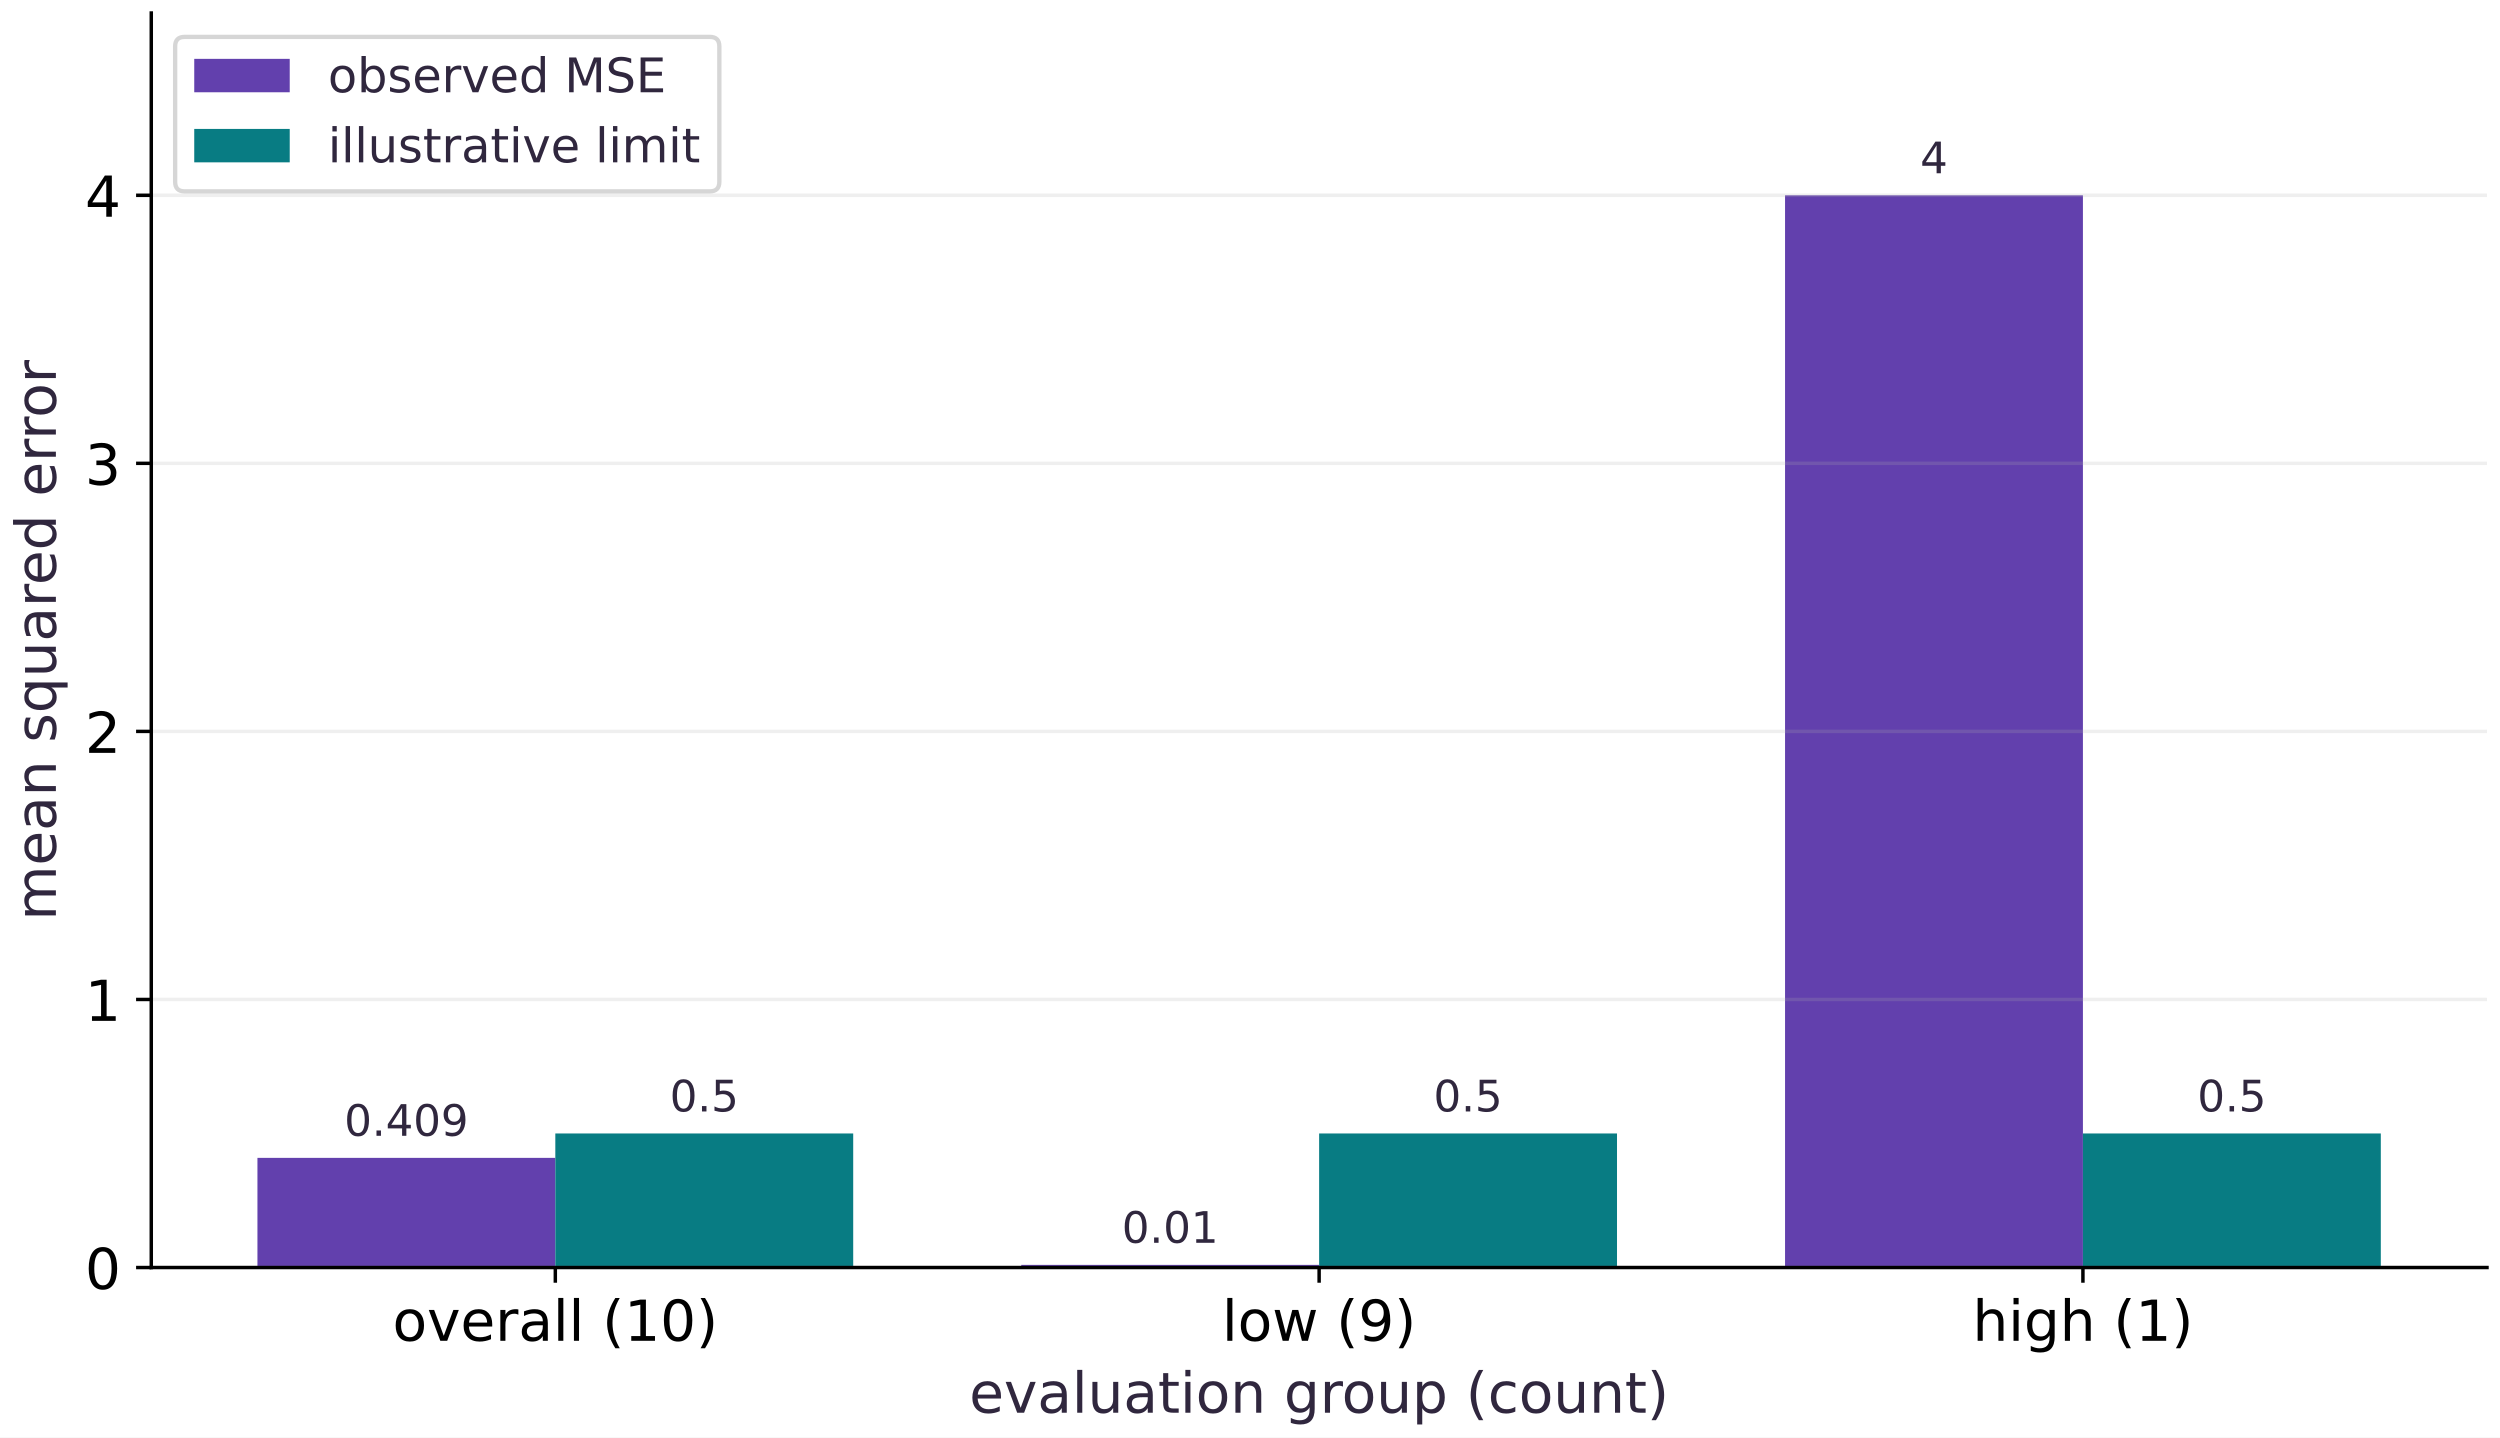
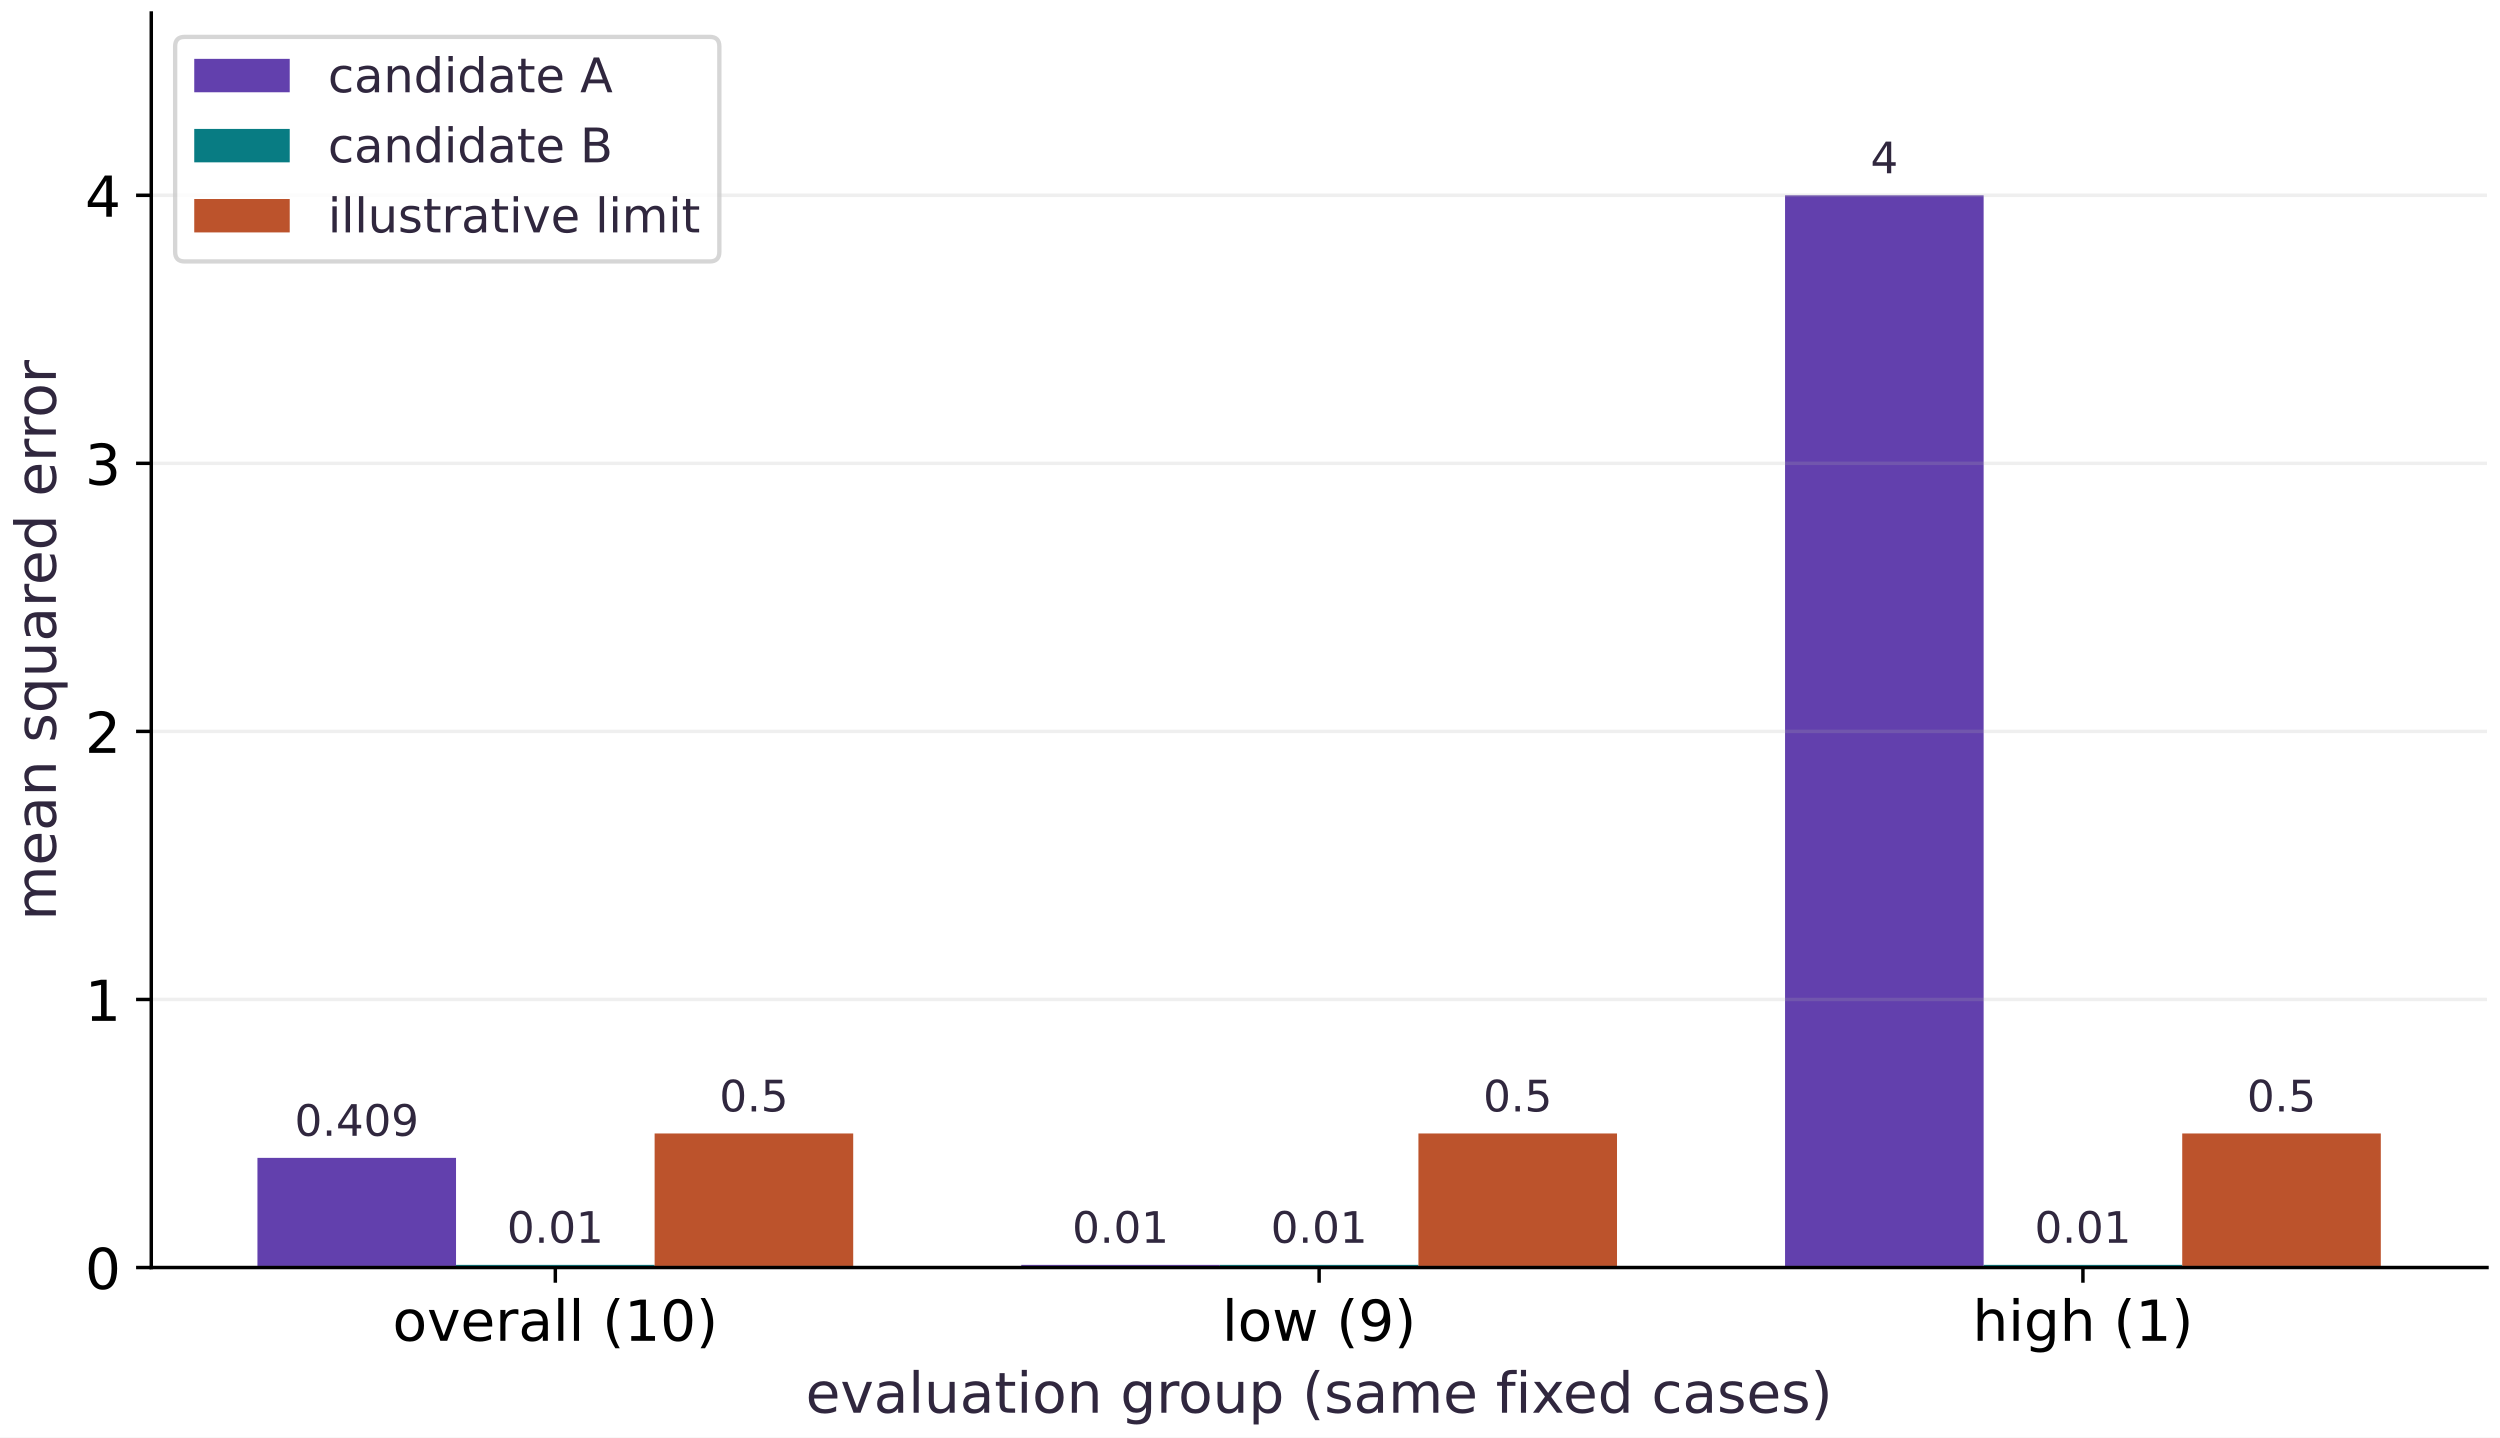
<svg xmlns="http://www.w3.org/2000/svg" xmlns:xlink="http://www.w3.org/1999/xlink" width="576pt" height="331.2pt" viewBox="0 0 576 331.2" version="1.1">
  <defs>
    <style type="text/css">*{stroke-linejoin: round; stroke-linecap: butt}</style>
  </defs>
  <g id="figure_1">
    <g id="patch_1">
      <path d="M 0 331.2 L 576 331.2 L 576 0 L 0 0 z " style="fill: #ffffff" />
    </g>
    <g id="axes_1">
      <g id="patch_2">
        <path d="M 34.853 292.037 L 573 292.037 L 573 3 L 34.853 3 z " style="fill: #ffffff" />
      </g>
      <g id="patch_3">
-         <path d="M 59.314 292.037 L 127.946 292.037 L 127.946 266.777 L 59.314 266.777 z " clip-path="url(#p3dab60094a)" style="fill: #6240ad" />
+         <path d="M 59.314 292.037 L 105.069 292.037 L 105.069 266.777 L 59.314 266.777 z " clip-path="url(#p3dab60094a)" style="fill: #6240ad" />
      </g>
      <g id="patch_4">
-         <path d="M 235.294 292.037 L 303.926 292.037 L 303.926 291.419 L 235.294 291.419 z " clip-path="url(#p3dab60094a)" style="fill: #6240ad" />
+         <path d="M 235.294 292.037 L 281.049 292.037 L 281.049 291.419 L 235.294 291.419 z " clip-path="url(#p3dab60094a)" style="fill: #6240ad" />
      </g>
      <g id="patch_5">
-         <path d="M 411.274 292.037 L 479.906 292.037 L 479.906 44.997 L 411.274 44.997 z " clip-path="url(#p3dab60094a)" style="fill: #6240ad" />
+         <path d="M 411.274 292.037 L 457.029 292.037 L 457.029 44.997 L 411.274 44.997 z " clip-path="url(#p3dab60094a)" style="fill: #6240ad" />
      </g>
      <g id="patch_6">
-         <path d="M 127.946 292.037 L 196.579 292.037 L 196.579 261.157 L 127.946 261.157 z " clip-path="url(#p3dab60094a)" style="fill: #087c83" />
+         <path d="M 105.069 292.037 L 150.824 292.037 L 150.824 291.419 L 105.069 291.419 z " clip-path="url(#p3dab60094a)" style="fill: #087c83" />
      </g>
      <g id="patch_7">
-         <path d="M 303.926 292.037 L 372.559 292.037 L 372.559 261.157 L 303.926 261.157 z " clip-path="url(#p3dab60094a)" style="fill: #087c83" />
+         <path d="M 281.049 292.037 L 326.804 292.037 L 326.804 291.419 L 281.049 291.419 z " clip-path="url(#p3dab60094a)" style="fill: #087c83" />
      </g>
      <g id="patch_8">
-         <path d="M 479.906 292.037 L 548.539 292.037 L 548.539 261.157 L 479.906 261.157 z " clip-path="url(#p3dab60094a)" style="fill: #087c83" />
+         <path d="M 457.029 292.037 L 502.784 292.037 L 502.784 291.419 L 457.029 291.419 z " clip-path="url(#p3dab60094a)" style="fill: #087c83" />
+       </g>
+       <g id="patch_9">
+         <path d="M 150.824 292.037 L 196.579 292.037 L 196.579 261.157 L 150.824 261.157 z " clip-path="url(#p3dab60094a)" style="fill: #bc532c" />
+       </g>
+       <g id="patch_10">
+         <path d="M 326.804 292.037 L 372.559 292.037 L 372.559 261.157 L 326.804 261.157 z " clip-path="url(#p3dab60094a)" style="fill: #bc532c" />
+       </g>
+       <g id="patch_11">
+         <path d="M 502.784 292.037 L 548.539 292.037 L 548.539 261.157 L 502.784 261.157 z " clip-path="url(#p3dab60094a)" style="fill: #bc532c" />
      </g>
      <g id="matplotlib.axis_1">
        <g id="xtick_1">
          <g id="line2d_1">
            <defs>
              <path id="m6f73bdba5a" d="M 0 0 L 0 3.5 " style="stroke: #000000; stroke-width: 0.8" />
            </defs>
            <g>
              <use xlink:href="#m6f73bdba5a" x="127.946" y="292.037" style="stroke: #000000; stroke-width: 0.8" />
            </g>
          </g>
          <g id="text_1">
            <text style="font-size: 13px; font-family: 'DejaVu Sans'; text-anchor: middle" x="127.946" y="308.915" transform="rotate(-0 127.9464 308.9146)">overall (10)</text>
          </g>
        </g>
        <g id="xtick_2">
          <g id="line2d_2">
            <g>
              <use xlink:href="#m6f73bdba5a" x="303.926" y="292.037" style="stroke: #000000; stroke-width: 0.8" />
            </g>
          </g>
          <g id="text_2">
            <text style="font-size: 13px; font-family: 'DejaVu Sans'; text-anchor: middle" x="303.926" y="308.915" transform="rotate(-0 303.9264 308.9146)">low (9)</text>
          </g>
        </g>
        <g id="xtick_3">
          <g id="line2d_3">
            <g>
              <use xlink:href="#m6f73bdba5a" x="479.906" y="292.037" style="stroke: #000000; stroke-width: 0.8" />
            </g>
          </g>
          <g id="text_3">
            <text style="font-size: 13px; font-family: 'DejaVu Sans'; text-anchor: middle" x="479.906" y="308.915" transform="rotate(-0 479.9064 308.9146)">high (1)</text>
          </g>
        </g>
        <g id="text_4">
-           <text style="font-size: 13px; font-family: 'DejaVu Sans'; text-anchor: middle; fill: #30273e" x="303.926" y="325.496" transform="rotate(-0 303.9264 325.4962)">evaluation group (count)</text>
+           <text style="font-size: 13px; font-family: 'DejaVu Sans'; text-anchor: middle; fill: #30273e" x="303.926" y="325.496" transform="rotate(-0 303.9264 325.4962)">evaluation group (same fixed cases)</text>
        </g>
      </g>
      <g id="matplotlib.axis_2">
        <g id="ytick_1">
          <g id="line2d_4">
            <path d="M 34.853 292.037 L 573 292.037 " clip-path="url(#p3dab60094a)" style="fill: none; stroke: #b0b0b0; stroke-opacity: 0.2; stroke-width: 0.8; stroke-linecap: square" />
          </g>
          <g id="line2d_5">
            <defs>
              <path id="m774c05be5a" d="M 0 0 L -3.5 0 " style="stroke: #000000; stroke-width: 0.8" />
            </defs>
            <g>
              <use xlink:href="#m774c05be5a" x="34.853" y="292.037" style="stroke: #000000; stroke-width: 0.8" />
            </g>
          </g>
          <g id="text_5">
            <text style="font-size: 13px; font-family: 'DejaVu Sans'; text-anchor: end" x="27.853" y="296.976" transform="rotate(-0 27.85305 296.9756)">0</text>
          </g>
        </g>
        <g id="ytick_2">
          <g id="line2d_6">
            <path d="M 34.853 230.277 L 573 230.277 " clip-path="url(#p3dab60094a)" style="fill: none; stroke: #b0b0b0; stroke-opacity: 0.2; stroke-width: 0.8; stroke-linecap: square" />
          </g>
          <g id="line2d_7">
            <g>
              <use xlink:href="#m774c05be5a" x="34.853" y="230.277" style="stroke: #000000; stroke-width: 0.8" />
            </g>
          </g>
          <g id="text_6">
            <text style="font-size: 13px; font-family: 'DejaVu Sans'; text-anchor: end" x="27.853" y="235.216" transform="rotate(-0 27.85305 235.2157)">1</text>
          </g>
        </g>
        <g id="ytick_3">
          <g id="line2d_8">
            <path d="M 34.853 168.517 L 573 168.517 " clip-path="url(#p3dab60094a)" style="fill: none; stroke: #b0b0b0; stroke-opacity: 0.2; stroke-width: 0.8; stroke-linecap: square" />
          </g>
          <g id="line2d_9">
            <g>
              <use xlink:href="#m774c05be5a" x="34.853" y="168.517" style="stroke: #000000; stroke-width: 0.8" />
            </g>
          </g>
          <g id="text_7">
            <text style="font-size: 13px; font-family: 'DejaVu Sans'; text-anchor: end" x="27.853" y="173.456" transform="rotate(-0 27.85305 173.4558)">2</text>
          </g>
        </g>
        <g id="ytick_4">
          <g id="line2d_10">
            <path d="M 34.853 106.757 L 573 106.757 " clip-path="url(#p3dab60094a)" style="fill: none; stroke: #b0b0b0; stroke-opacity: 0.2; stroke-width: 0.8; stroke-linecap: square" />
          </g>
          <g id="line2d_11">
            <g>
              <use xlink:href="#m774c05be5a" x="34.853" y="106.757" style="stroke: #000000; stroke-width: 0.8" />
            </g>
          </g>
          <g id="text_8">
            <text style="font-size: 13px; font-family: 'DejaVu Sans'; text-anchor: end" x="27.853" y="111.696" transform="rotate(-0 27.85305 111.6959)">3</text>
          </g>
        </g>
        <g id="ytick_5">
          <g id="line2d_12">
            <path d="M 34.853 44.997 L 573 44.997 " clip-path="url(#p3dab60094a)" style="fill: none; stroke: #b0b0b0; stroke-opacity: 0.2; stroke-width: 0.8; stroke-linecap: square" />
          </g>
          <g id="line2d_13">
            <g>
              <use xlink:href="#m774c05be5a" x="34.853" y="44.997" style="stroke: #000000; stroke-width: 0.8" />
            </g>
          </g>
          <g id="text_9">
            <text style="font-size: 13px; font-family: 'DejaVu Sans'; text-anchor: end" x="27.853" y="49.936" transform="rotate(-0 27.85305 49.93597)">4</text>
          </g>
        </g>
        <g id="text_10">
          <text style="font-size: 13px; font-family: 'DejaVu Sans'; text-anchor: middle; fill: #30273e" x="12.878" y="147.518" transform="rotate(-90 12.87821 147.5184)">mean squared error</text>
        </g>
      </g>
-       <g id="patch_9">
+       <g id="patch_12">
        <path d="M 34.853 292.037 L 34.853 3 " style="fill: none; stroke: #000000; stroke-width: 0.8; stroke-linejoin: miter; stroke-linecap: square" />
      </g>
-       <g id="patch_10">
+       <g id="patch_13">
        <path d="M 34.853 292.037 L 573 292.037 " style="fill: none; stroke: #000000; stroke-width: 0.8; stroke-linejoin: miter; stroke-linecap: square" />
      </g>
      <g id="text_11">
-         <text style="font-size: 10px; font-family: 'DejaVu Sans'; text-anchor: middle; fill: #30273e" x="93.63" y="261.697" transform="rotate(-0 93.63036 261.6971)">0.409</text>
+         <text style="font-size: 10px; font-family: 'DejaVu Sans'; text-anchor: middle; fill: #30273e" x="82.192" y="261.697" transform="rotate(-0 82.19166 261.6971)">0.409</text>
      </g>
      <g id="text_12">
-         <text style="font-size: 10px; font-family: 'DejaVu Sans'; text-anchor: middle; fill: #30273e" x="269.61" y="286.339" transform="rotate(-0 269.6103 286.3393)">0.01</text>
+         <text style="font-size: 10px; font-family: 'DejaVu Sans'; text-anchor: middle; fill: #30273e" x="258.172" y="286.339" transform="rotate(-0 258.1716 286.3393)">0.01</text>
      </g>
      <g id="text_13">
-         <text style="font-size: 10px; font-family: 'DejaVu Sans'; text-anchor: middle; fill: #30273e" x="445.59" y="39.917" transform="rotate(-0 445.5903 39.91729)">4</text>
+         <text style="font-size: 10px; font-family: 'DejaVu Sans'; text-anchor: middle; fill: #30273e" x="434.152" y="39.917" transform="rotate(-0 434.1516 39.91729)">4</text>
      </g>
      <g id="text_14">
-         <text style="font-size: 10px; font-family: 'DejaVu Sans'; text-anchor: middle; fill: #30273e" x="162.263" y="256.077" transform="rotate(-0 162.2625 256.077)">0.5</text>
+         <text style="font-size: 10px; font-family: 'DejaVu Sans'; text-anchor: middle; fill: #30273e" x="127.946" y="286.339" transform="rotate(-0 127.9464 286.3393)">0.01</text>
      </g>
      <g id="text_15">
-         <text style="font-size: 10px; font-family: 'DejaVu Sans'; text-anchor: middle; fill: #30273e" x="338.242" y="256.077" transform="rotate(-0 338.2425 256.077)">0.5</text>
+         <text style="font-size: 10px; font-family: 'DejaVu Sans'; text-anchor: middle; fill: #30273e" x="303.926" y="286.339" transform="rotate(-0 303.9264 286.3393)">0.01</text>
      </g>
      <g id="text_16">
-         <text style="font-size: 10px; font-family: 'DejaVu Sans'; text-anchor: middle; fill: #30273e" x="514.222" y="256.077" transform="rotate(-0 514.2225 256.077)">0.5</text>
+         <text style="font-size: 10px; font-family: 'DejaVu Sans'; text-anchor: middle; fill: #30273e" x="479.906" y="286.339" transform="rotate(-0 479.9064 286.3393)">0.01</text>
+       </g>
+       <g id="text_17">
+         <text style="font-size: 10px; font-family: 'DejaVu Sans'; text-anchor: middle; fill: #30273e" x="173.701" y="256.077" transform="rotate(-0 173.7012 256.077)">0.5</text>
+       </g>
+       <g id="text_18">
+         <text style="font-size: 10px; font-family: 'DejaVu Sans'; text-anchor: middle; fill: #30273e" x="349.681" y="256.077" transform="rotate(-0 349.6812 256.077)">0.5</text>
+       </g>
+       <g id="text_19">
+         <text style="font-size: 10px; font-family: 'DejaVu Sans'; text-anchor: middle; fill: #30273e" x="525.661" y="256.077" transform="rotate(-0 525.6612 256.077)">0.5</text>
      </g>
      <g id="legend_1">
-         <g id="patch_11">
-           <path d="M 42.553 44.092 L 163.536 44.092 Q 165.736 44.092 165.736 41.892 L 165.736 10.7 Q 165.736 8.5 163.536 8.5 L 42.553 8.5 Q 40.353 8.5 40.353 10.7 L 40.353 41.892 Q 40.353 44.092 42.553 44.092 z " style="fill: #ffffff; opacity: 0.8; stroke: #cccccc; stroke-linejoin: miter" />
-         </g>
-         <g id="patch_12">
+         <g id="patch_14">
+           <path d="M 42.553 60.238 L 163.536 60.238 Q 165.736 60.238 165.736 58.038 L 165.736 10.7 Q 165.736 8.5 163.536 8.5 L 42.553 8.5 Q 40.353 8.5 40.353 10.7 L 40.353 58.038 Q 40.353 60.238 42.553 60.238 z " style="fill: #ffffff; opacity: 0.8; stroke: #cccccc; stroke-linejoin: miter" />
+         </g>
+         <g id="patch_15">
          <path d="M 44.753 21.259 L 66.753 21.259 L 66.753 13.559 L 44.753 13.559 z " style="fill: #6240ad" />
        </g>
-         <g id="text_17">
-           <text style="font-size: 11px; font-family: 'DejaVu Sans'; text-anchor: start; fill: #30273e" x="75.553" y="21.259" transform="rotate(-0 75.55305 21.25852)">observed MSE</text>
-         </g>
-         <g id="patch_13">
+         <g id="text_20">
+           <text style="font-size: 11px; font-family: 'DejaVu Sans'; text-anchor: start; fill: #30273e" x="75.553" y="21.259" transform="rotate(-0 75.55305 21.25852)">candidate A</text>
+         </g>
+         <g id="patch_16">
          <path d="M 44.753 37.404 L 66.753 37.404 L 66.753 29.704 L 44.753 29.704 z " style="fill: #087c83" />
        </g>
-         <g id="text_18">
-           <text style="font-size: 11px; font-family: 'DejaVu Sans'; text-anchor: start; fill: #30273e" x="75.553" y="37.404" transform="rotate(-0 75.55305 37.40446)">illustrative limit</text>
+         <g id="text_21">
+           <text style="font-size: 11px; font-family: 'DejaVu Sans'; text-anchor: start; fill: #30273e" x="75.553" y="37.404" transform="rotate(-0 75.55305 37.40446)">candidate B</text>
+         </g>
+         <g id="patch_17">
+           <path d="M 44.753 53.55 L 66.753 53.55 L 66.753 45.85 L 44.753 45.85 z " style="fill: #bc532c" />
+         </g>
+         <g id="text_22">
+           <text style="font-size: 11px; font-family: 'DejaVu Sans'; text-anchor: start; fill: #30273e" x="75.553" y="53.55" transform="rotate(-0 75.55305 53.5504)">illustrative limit</text>
        </g>
      </g>
    </g>
  </g>
  <defs>
    <clipPath id="p3dab60094a">
      <rect x="34.853" y="3" width="538.147" height="289.036" />
    </clipPath>
  </defs>
</svg>
